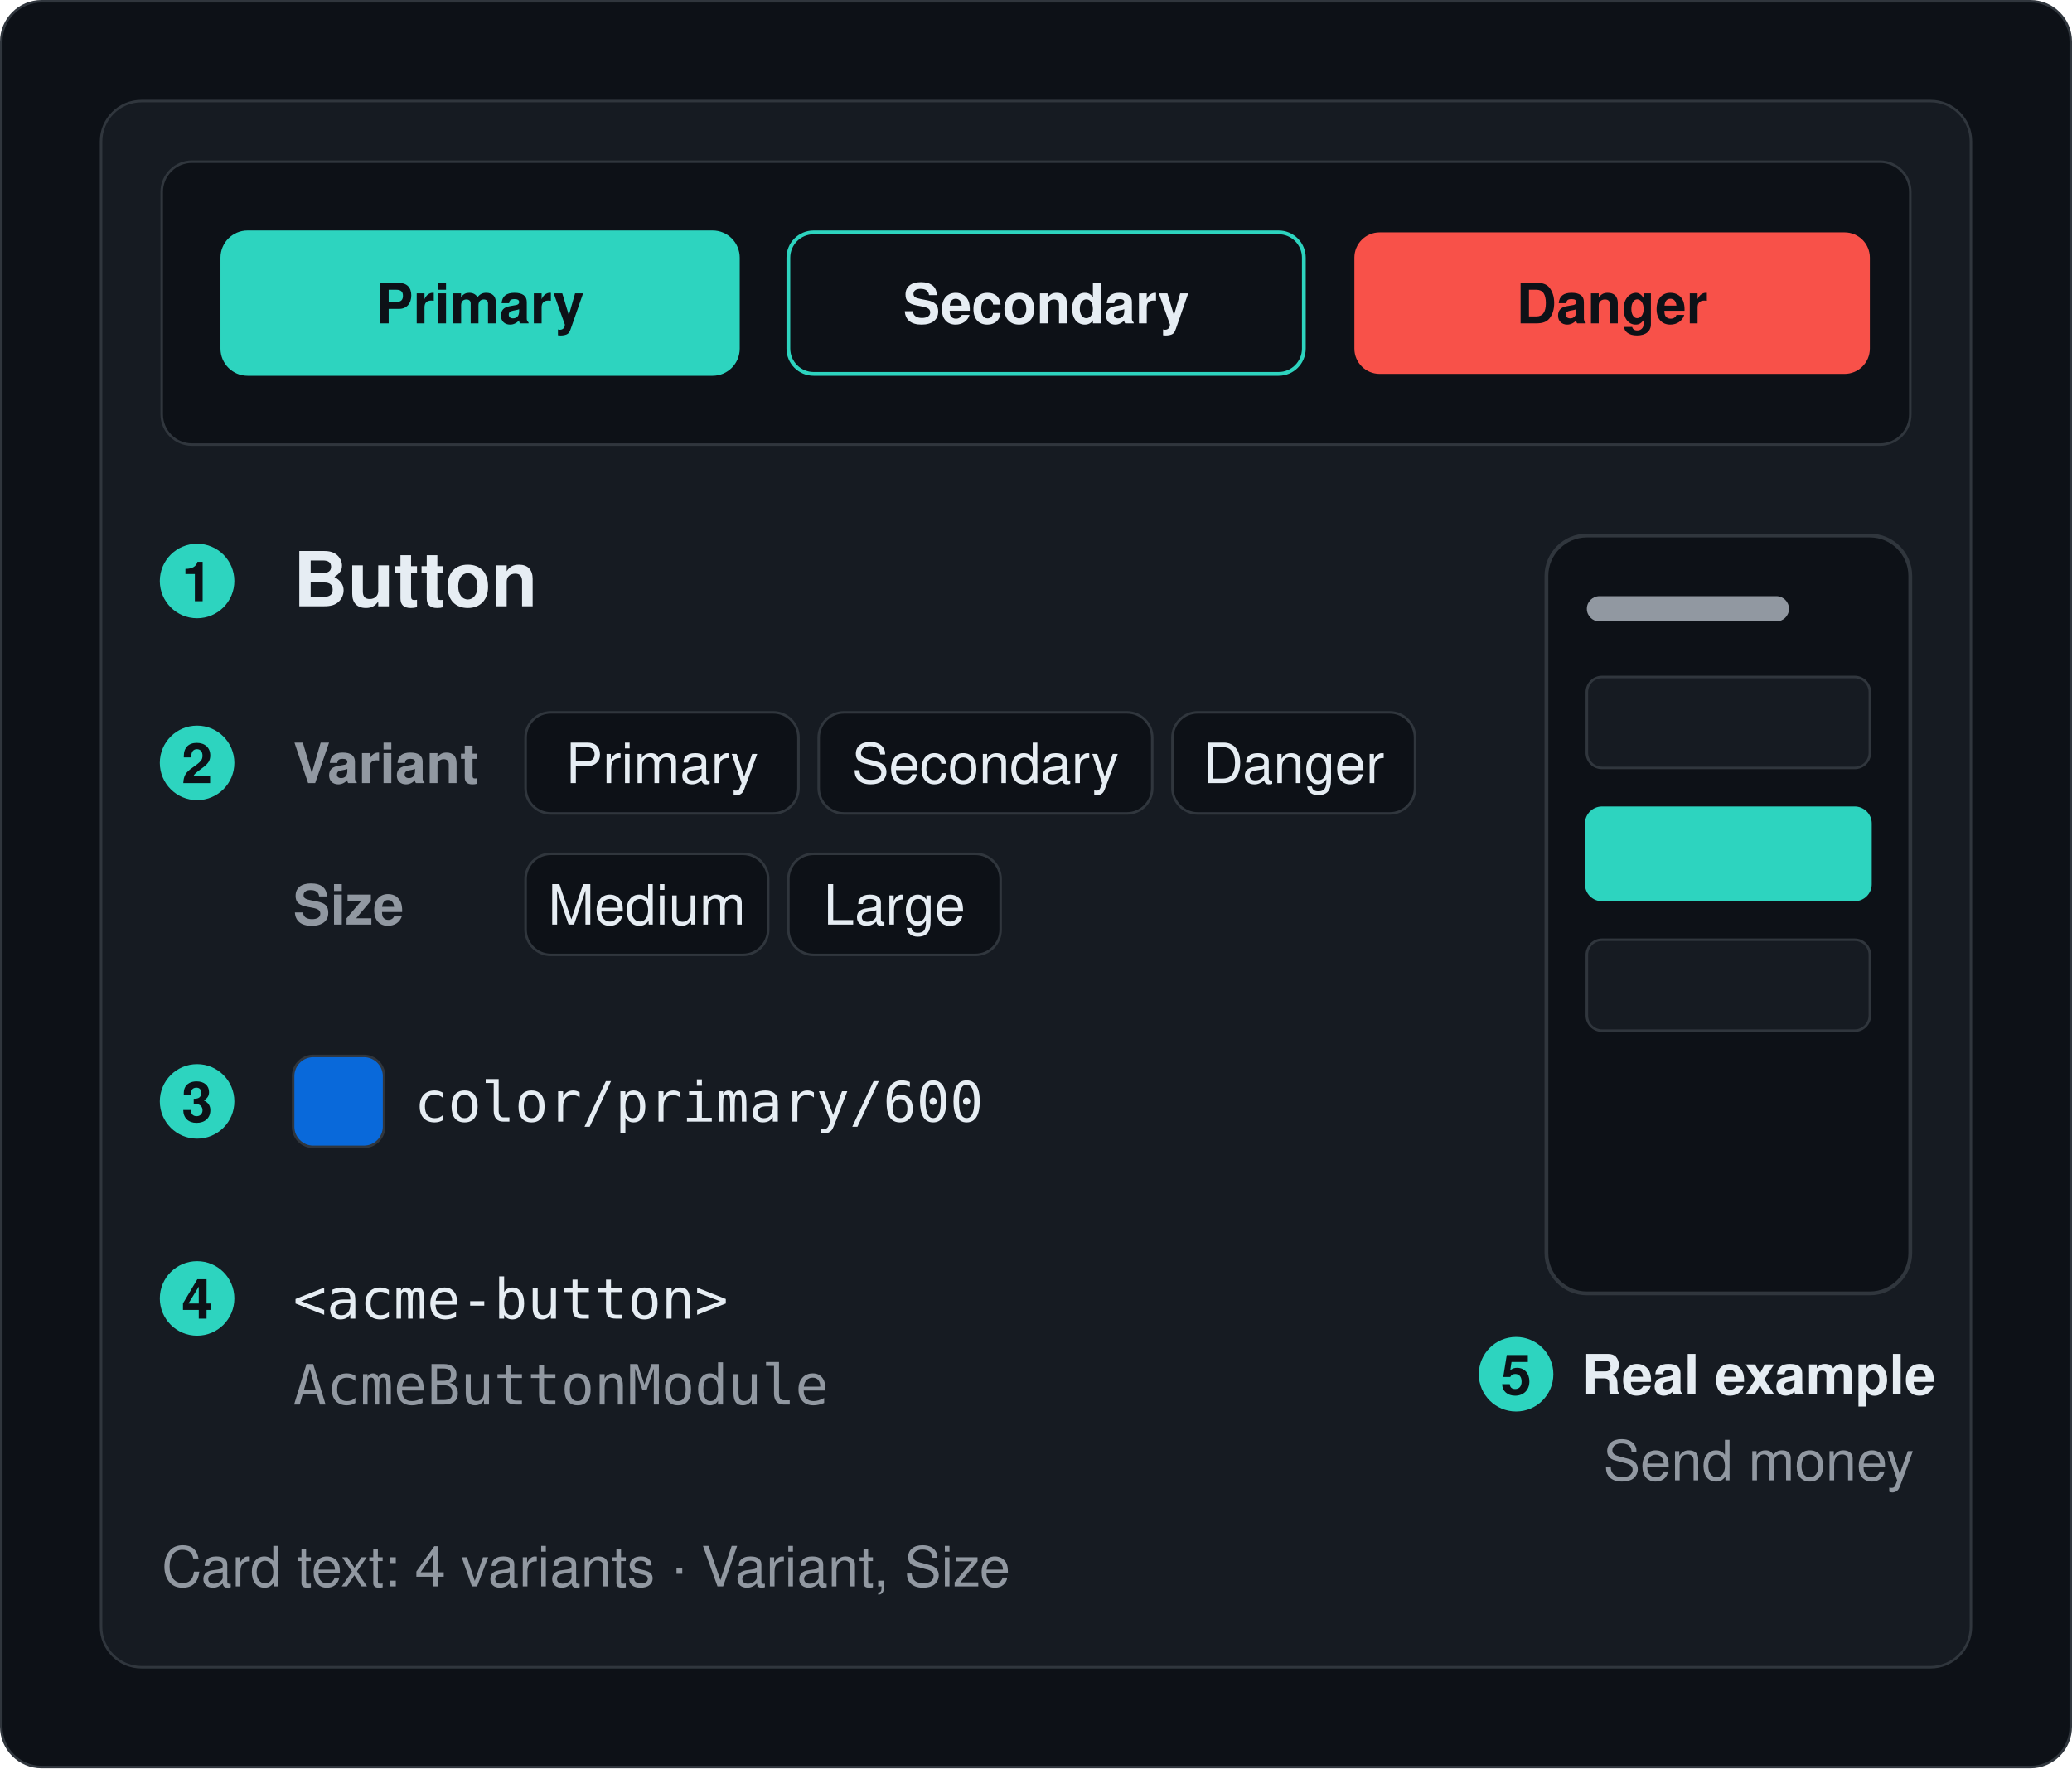
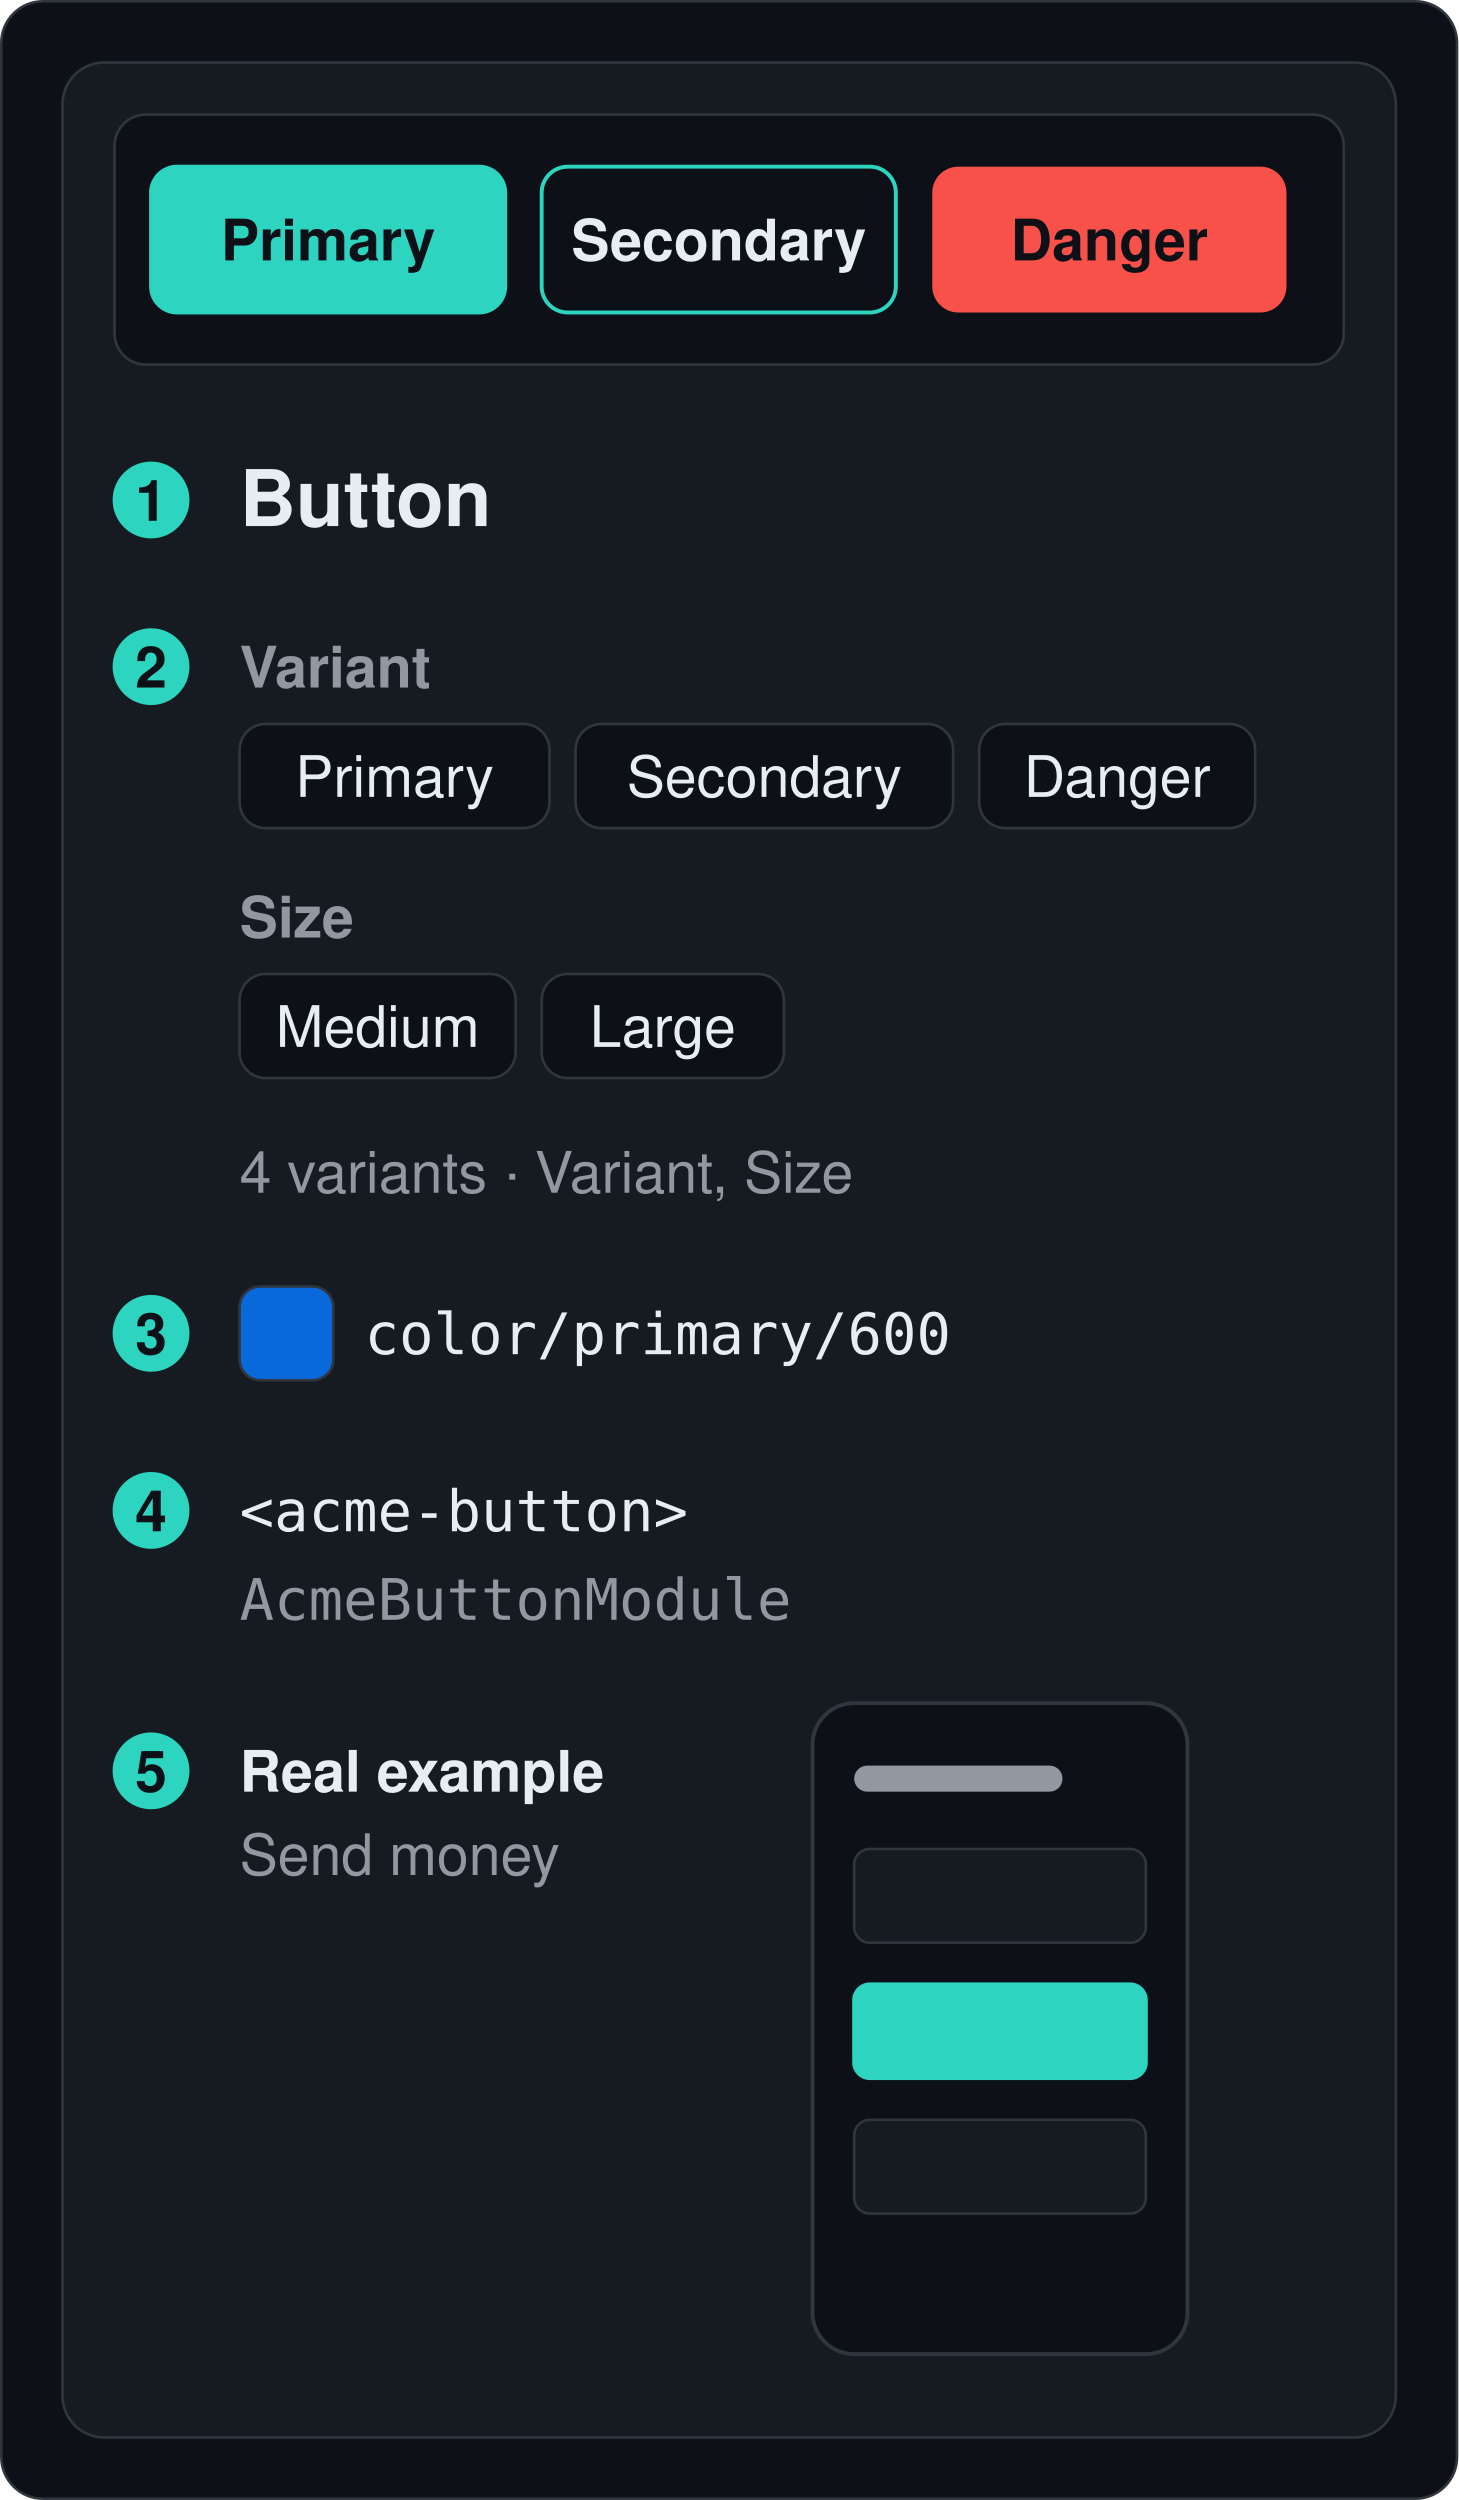
- <svg xmlns="http://www.w3.org/2000/svg" width="820" height="700" viewBox="0 0 820 700" role="img" aria-labelledby="t d">
-   <rect x="0.5" y="0.5" width="819" height="699" rx="16" fill="#0D1117" stroke="#30363D" stroke-width="1" />
-   <rect x="40" y="40" width="740" height="620" rx="16" fill="#161B22" stroke="#30363D" stroke-width="1" />
-   <rect x="64" y="64" width="692" height="112" rx="12" fill="#0D1117" stroke="#30363D" stroke-width="1" />
-   <rect x="88" y="92" width="204" height="56" rx="10" fill="#2DD4BF" stroke="#2DD4BF" stroke-width="1.5" />
-   <text x="190.0" y="128" font-family="-apple-system,'Segoe UI',Helvetica,Arial,sans-serif" font-size="22" font-weight="700" fill="#0D1117" text-anchor="middle">Primary</text>
-   <rect x="312" y="92" width="204" height="56" rx="10" fill="#0D1117" stroke="#2DD4BF" stroke-width="1.5" />
-   <text x="414.0" y="128" font-family="-apple-system,'Segoe UI',Helvetica,Arial,sans-serif" font-size="22" font-weight="700" fill="#E6EDF3" text-anchor="middle">Secondary</text>
-   <rect x="536" y="92" width="204" height="56" rx="10" fill="#F85149" />
-   <text x="638.0" y="128" font-family="-apple-system,'Segoe UI',Helvetica,Arial,sans-serif" font-size="22" font-weight="700" fill="#0D1117" text-anchor="middle">Danger</text>
+ <svg xmlns="http://www.w3.org/2000/svg" width="560" height="960" viewBox="0 0 560 960" role="img" aria-labelledby="t d">
+   <rect x="0.5" y="0.5" width="559" height="959" rx="16" fill="#0D1117" stroke="#30363D" stroke-width="1" />
+   <rect x="24" y="24" width="512" height="912" rx="16" fill="#161B22" stroke="#30363D" stroke-width="1" />
+   <rect x="44" y="44" width="472" height="96" rx="12" fill="#0D1117" stroke="#30363D" stroke-width="1" />
+   <rect x="58" y="64" width="136" height="56" rx="10" fill="#2DD4BF" stroke="#2DD4BF" stroke-width="1.5" />
+   <text x="126.0" y="100" font-family="-apple-system,'Segoe UI',Helvetica,Arial,sans-serif" font-size="22" font-weight="700" fill="#0D1117" text-anchor="middle">Primary</text>
+   <rect x="208" y="64" width="136" height="56" rx="10" fill="#0D1117" stroke="#2DD4BF" stroke-width="1.5" />
+   <text x="276.0" y="100" font-family="-apple-system,'Segoe UI',Helvetica,Arial,sans-serif" font-size="22" font-weight="700" fill="#E6EDF3" text-anchor="middle">Secondary</text>
+   <rect x="358" y="64" width="136" height="56" rx="10" fill="#F85149" />
+   <text x="426.0" y="100" font-family="-apple-system,'Segoe UI',Helvetica,Arial,sans-serif" font-size="22" font-weight="700" fill="#0D1117" text-anchor="middle">Danger</text>
  <g>
-     <circle cx="78" cy="230" r="14" fill="#2DD4BF" stroke="#2DD4BF" stroke-width="1.5" />
-     <text x="78" y="238" font-family="-apple-system,'Segoe UI',Helvetica,Arial,sans-serif" font-size="22" font-weight="700" fill="#0D1117" text-anchor="middle">1</text>
+     <circle cx="58" cy="192" r="14" fill="#2DD4BF" stroke="#2DD4BF" stroke-width="1.5" />
+     <text x="58" y="200" font-family="-apple-system,'Segoe UI',Helvetica,Arial,sans-serif" font-size="22" font-weight="700" fill="#0D1117" text-anchor="middle">1</text>
  </g>
-   <text x="116" y="240" font-family="-apple-system,'Segoe UI',Helvetica,Arial,sans-serif" font-size="30" font-weight="700" fill="#E6EDF3" text-anchor="start">Button</text>
+   <text x="92" y="202" font-family="-apple-system,'Segoe UI',Helvetica,Arial,sans-serif" font-size="30" font-weight="700" fill="#E6EDF3" text-anchor="start">Button</text>
  <g>
-     <circle cx="78" cy="302" r="14" fill="#2DD4BF" stroke="#2DD4BF" stroke-width="1.5" />
-     <text x="78" y="310" font-family="-apple-system,'Segoe UI',Helvetica,Arial,sans-serif" font-size="22" font-weight="700" fill="#0D1117" text-anchor="middle">2</text>
+     <circle cx="58" cy="256" r="14" fill="#2DD4BF" stroke="#2DD4BF" stroke-width="1.5" />
+     <text x="58" y="264" font-family="-apple-system,'Segoe UI',Helvetica,Arial,sans-serif" font-size="22" font-weight="700" fill="#0D1117" text-anchor="middle">2</text>
  </g>
-   <text x="116" y="310" font-family="-apple-system,'Segoe UI',Helvetica,Arial,sans-serif" font-size="22" font-weight="600" fill="#9198A1" text-anchor="start">Variant</text>
-   <rect x="208" y="282" width="108" height="40" rx="10" fill="#0D1117" stroke="#30363D" stroke-width="1" />
-   <text x="262.0" y="310" font-family="-apple-system,'Segoe UI',Helvetica,Arial,sans-serif" font-size="22" font-weight="400" fill="#E6EDF3" text-anchor="middle">Primary</text>
-   <rect x="324" y="282" width="132" height="40" rx="10" fill="#0D1117" stroke="#30363D" stroke-width="1" />
-   <text x="390.0" y="310" font-family="-apple-system,'Segoe UI',Helvetica,Arial,sans-serif" font-size="22" font-weight="400" fill="#E6EDF3" text-anchor="middle">Secondary</text>
-   <rect x="464" y="282" width="96" height="40" rx="10" fill="#0D1117" stroke="#30363D" stroke-width="1" />
-   <text x="512.0" y="310" font-family="-apple-system,'Segoe UI',Helvetica,Arial,sans-serif" font-size="22" font-weight="400" fill="#E6EDF3" text-anchor="middle">Danger</text>
-   <text x="116" y="366" font-family="-apple-system,'Segoe UI',Helvetica,Arial,sans-serif" font-size="22" font-weight="600" fill="#9198A1" text-anchor="start">Size</text>
-   <rect x="208" y="338" width="96" height="40" rx="10" fill="#0D1117" stroke="#30363D" stroke-width="1" />
-   <text x="256.0" y="366" font-family="-apple-system,'Segoe UI',Helvetica,Arial,sans-serif" font-size="22" font-weight="400" fill="#E6EDF3" text-anchor="middle">Medium</text>
-   <rect x="312" y="338" width="84" height="40" rx="10" fill="#0D1117" stroke="#30363D" stroke-width="1" />
-   <text x="354.0" y="366" font-family="-apple-system,'Segoe UI',Helvetica,Arial,sans-serif" font-size="22" font-weight="400" fill="#E6EDF3" text-anchor="middle">Large</text>
+   <text x="92" y="264" font-family="-apple-system,'Segoe UI',Helvetica,Arial,sans-serif" font-size="22" font-weight="600" fill="#9198A1" text-anchor="start">Variant</text>
+   <rect x="92" y="278" width="119" height="40" rx="10" fill="#0D1117" stroke="#30363D" stroke-width="1" />
+   <text x="151.5" y="306" font-family="-apple-system,'Segoe UI',Helvetica,Arial,sans-serif" font-size="22" font-weight="400" fill="#E6EDF3" text-anchor="middle">Primary</text>
+   <rect x="221" y="278" width="145" height="40" rx="10" fill="#0D1117" stroke="#30363D" stroke-width="1" />
+   <text x="293.5" y="306" font-family="-apple-system,'Segoe UI',Helvetica,Arial,sans-serif" font-size="22" font-weight="400" fill="#E6EDF3" text-anchor="middle">Secondary</text>
+   <rect x="376" y="278" width="106" height="40" rx="10" fill="#0D1117" stroke="#30363D" stroke-width="1" />
+   <text x="429.0" y="306" font-family="-apple-system,'Segoe UI',Helvetica,Arial,sans-serif" font-size="22" font-weight="400" fill="#E6EDF3" text-anchor="middle">Danger</text>
+   <text x="92" y="360" font-family="-apple-system,'Segoe UI',Helvetica,Arial,sans-serif" font-size="22" font-weight="600" fill="#9198A1" text-anchor="start">Size</text>
+   <rect x="92" y="374" width="106" height="40" rx="10" fill="#0D1117" stroke="#30363D" stroke-width="1" />
+   <text x="145.0" y="402" font-family="-apple-system,'Segoe UI',Helvetica,Arial,sans-serif" font-size="22" font-weight="400" fill="#E6EDF3" text-anchor="middle">Medium</text>
+   <rect x="208" y="374" width="93" height="40" rx="10" fill="#0D1117" stroke="#30363D" stroke-width="1" />
+   <text x="254.5" y="402" font-family="-apple-system,'Segoe UI',Helvetica,Arial,sans-serif" font-size="22" font-weight="400" fill="#E6EDF3" text-anchor="middle">Large</text>
+   <text x="92" y="458" font-family="-apple-system,'Segoe UI',Helvetica,Arial,sans-serif" font-size="22" font-weight="400" fill="#9198A1" text-anchor="start">4 variants · Variant, Size</text>
  <g>
-     <circle cx="78" cy="436" r="14" fill="#2DD4BF" stroke="#2DD4BF" stroke-width="1.5" />
-     <text x="78" y="444" font-family="-apple-system,'Segoe UI',Helvetica,Arial,sans-serif" font-size="22" font-weight="700" fill="#0D1117" text-anchor="middle">3</text>
+     <circle cx="58" cy="512" r="14" fill="#2DD4BF" stroke="#2DD4BF" stroke-width="1.5" />
+     <text x="58" y="520" font-family="-apple-system,'Segoe UI',Helvetica,Arial,sans-serif" font-size="22" font-weight="700" fill="#0D1117" text-anchor="middle">3</text>
  </g>
-   <rect x="116" y="418" width="36" height="36" rx="8" fill="#0969DA" stroke="#30363D" stroke-width="1" />
-   <text x="164" y="444" font-family="ui-monospace,SFMono-Regular,Menlo,monospace" font-size="22" font-weight="400" fill="#E6EDF3" text-anchor="start">color/primary/600</text>
+   <rect x="92" y="494" width="36" height="36" rx="8" fill="#0969DA" stroke="#30363D" stroke-width="1" />
+   <text x="140" y="520" font-family="ui-monospace,SFMono-Regular,Menlo,monospace" font-size="22" font-weight="400" fill="#E6EDF3" text-anchor="start">color/primary/600</text>
  <g>
-     <circle cx="78" cy="514" r="14" fill="#2DD4BF" stroke="#2DD4BF" stroke-width="1.5" />
-     <text x="78" y="522" font-family="-apple-system,'Segoe UI',Helvetica,Arial,sans-serif" font-size="22" font-weight="700" fill="#0D1117" text-anchor="middle">4</text>
+     <circle cx="58" cy="580" r="14" fill="#2DD4BF" stroke="#2DD4BF" stroke-width="1.5" />
+     <text x="58" y="588" font-family="-apple-system,'Segoe UI',Helvetica,Arial,sans-serif" font-size="22" font-weight="700" fill="#0D1117" text-anchor="middle">4</text>
  </g>
-   <text x="116" y="522" font-family="ui-monospace,SFMono-Regular,Menlo,monospace" font-size="22" font-weight="400" fill="#E6EDF3" text-anchor="start">&lt;acme-button&gt;</text>
-   <text x="116" y="556" font-family="ui-monospace,SFMono-Regular,Menlo,monospace" font-size="22" font-weight="400" fill="#9198A1" text-anchor="start">AcmeButtonModule</text>
-   <rect x="612" y="212" width="144" height="300" rx="16" fill="#0D1117" stroke="#30363D" stroke-width="1.5" />
-   <rect x="628" y="236" width="80" height="10" rx="5" fill="#9198A1" />
-   <rect x="628" y="268" width="112" height="36" rx="6" fill="#161B22" stroke="#30363D" stroke-width="1" />
-   <rect x="628" y="320" width="112" height="36" rx="6" fill="#2DD4BF" stroke="#2DD4BF" stroke-width="1.5" />
-   <rect x="628" y="372" width="112" height="36" rx="6" fill="#161B22" stroke="#30363D" stroke-width="1" />
+   <text x="92" y="588" font-family="ui-monospace,SFMono-Regular,Menlo,monospace" font-size="22" font-weight="400" fill="#E6EDF3" text-anchor="start">&lt;acme-button&gt;</text>
+   <text x="92" y="622" font-family="ui-monospace,SFMono-Regular,Menlo,monospace" font-size="22" font-weight="400" fill="#9198A1" text-anchor="start">AcmeButtonModule</text>
  <g>
-     <circle cx="600" cy="544" r="14" fill="#2DD4BF" stroke="#2DD4BF" stroke-width="1.5" />
-     <text x="600" y="552" font-family="-apple-system,'Segoe UI',Helvetica,Arial,sans-serif" font-size="22" font-weight="700" fill="#0D1117" text-anchor="middle">5</text>
+     <circle cx="58" cy="680" r="14" fill="#2DD4BF" stroke="#2DD4BF" stroke-width="1.5" />
+     <text x="58" y="688" font-family="-apple-system,'Segoe UI',Helvetica,Arial,sans-serif" font-size="22" font-weight="700" fill="#0D1117" text-anchor="middle">5</text>
  </g>
-   <text x="696" y="552" font-family="-apple-system,'Segoe UI',Helvetica,Arial,sans-serif" font-size="22" font-weight="600" fill="#E6EDF3" text-anchor="middle">Real example</text>
-   <text x="696" y="586" font-family="-apple-system,'Segoe UI',Helvetica,Arial,sans-serif" font-size="22" font-weight="400" fill="#9198A1" text-anchor="middle">Send money</text>
-   <text x="64" y="628" font-family="-apple-system,'Segoe UI',Helvetica,Arial,sans-serif" font-size="22" font-weight="400" fill="#9198A1" text-anchor="start">Card text: 4 variants · Variant, Size</text>
+   <text x="92" y="688" font-family="-apple-system,'Segoe UI',Helvetica,Arial,sans-serif" font-size="22" font-weight="600" fill="#E6EDF3" text-anchor="start">Real example</text>
+   <text x="92" y="720" font-family="-apple-system,'Segoe UI',Helvetica,Arial,sans-serif" font-size="22" font-weight="400" fill="#9198A1" text-anchor="start">Send money</text>
+   <rect x="312" y="654" width="144" height="250" rx="16" fill="#0D1117" stroke="#30363D" stroke-width="1.5" />
+   <rect x="328" y="678" width="80" height="10" rx="5" fill="#9198A1" />
+   <rect x="328" y="710" width="112" height="36" rx="6" fill="#161B22" stroke="#30363D" stroke-width="1" />
+   <rect x="328" y="762" width="112" height="36" rx="6" fill="#2DD4BF" stroke="#2DD4BF" stroke-width="1.5" />
+   <rect x="328" y="814" width="112" height="36" rx="6" fill="#161B22" stroke="#30363D" stroke-width="1" />
</svg>
